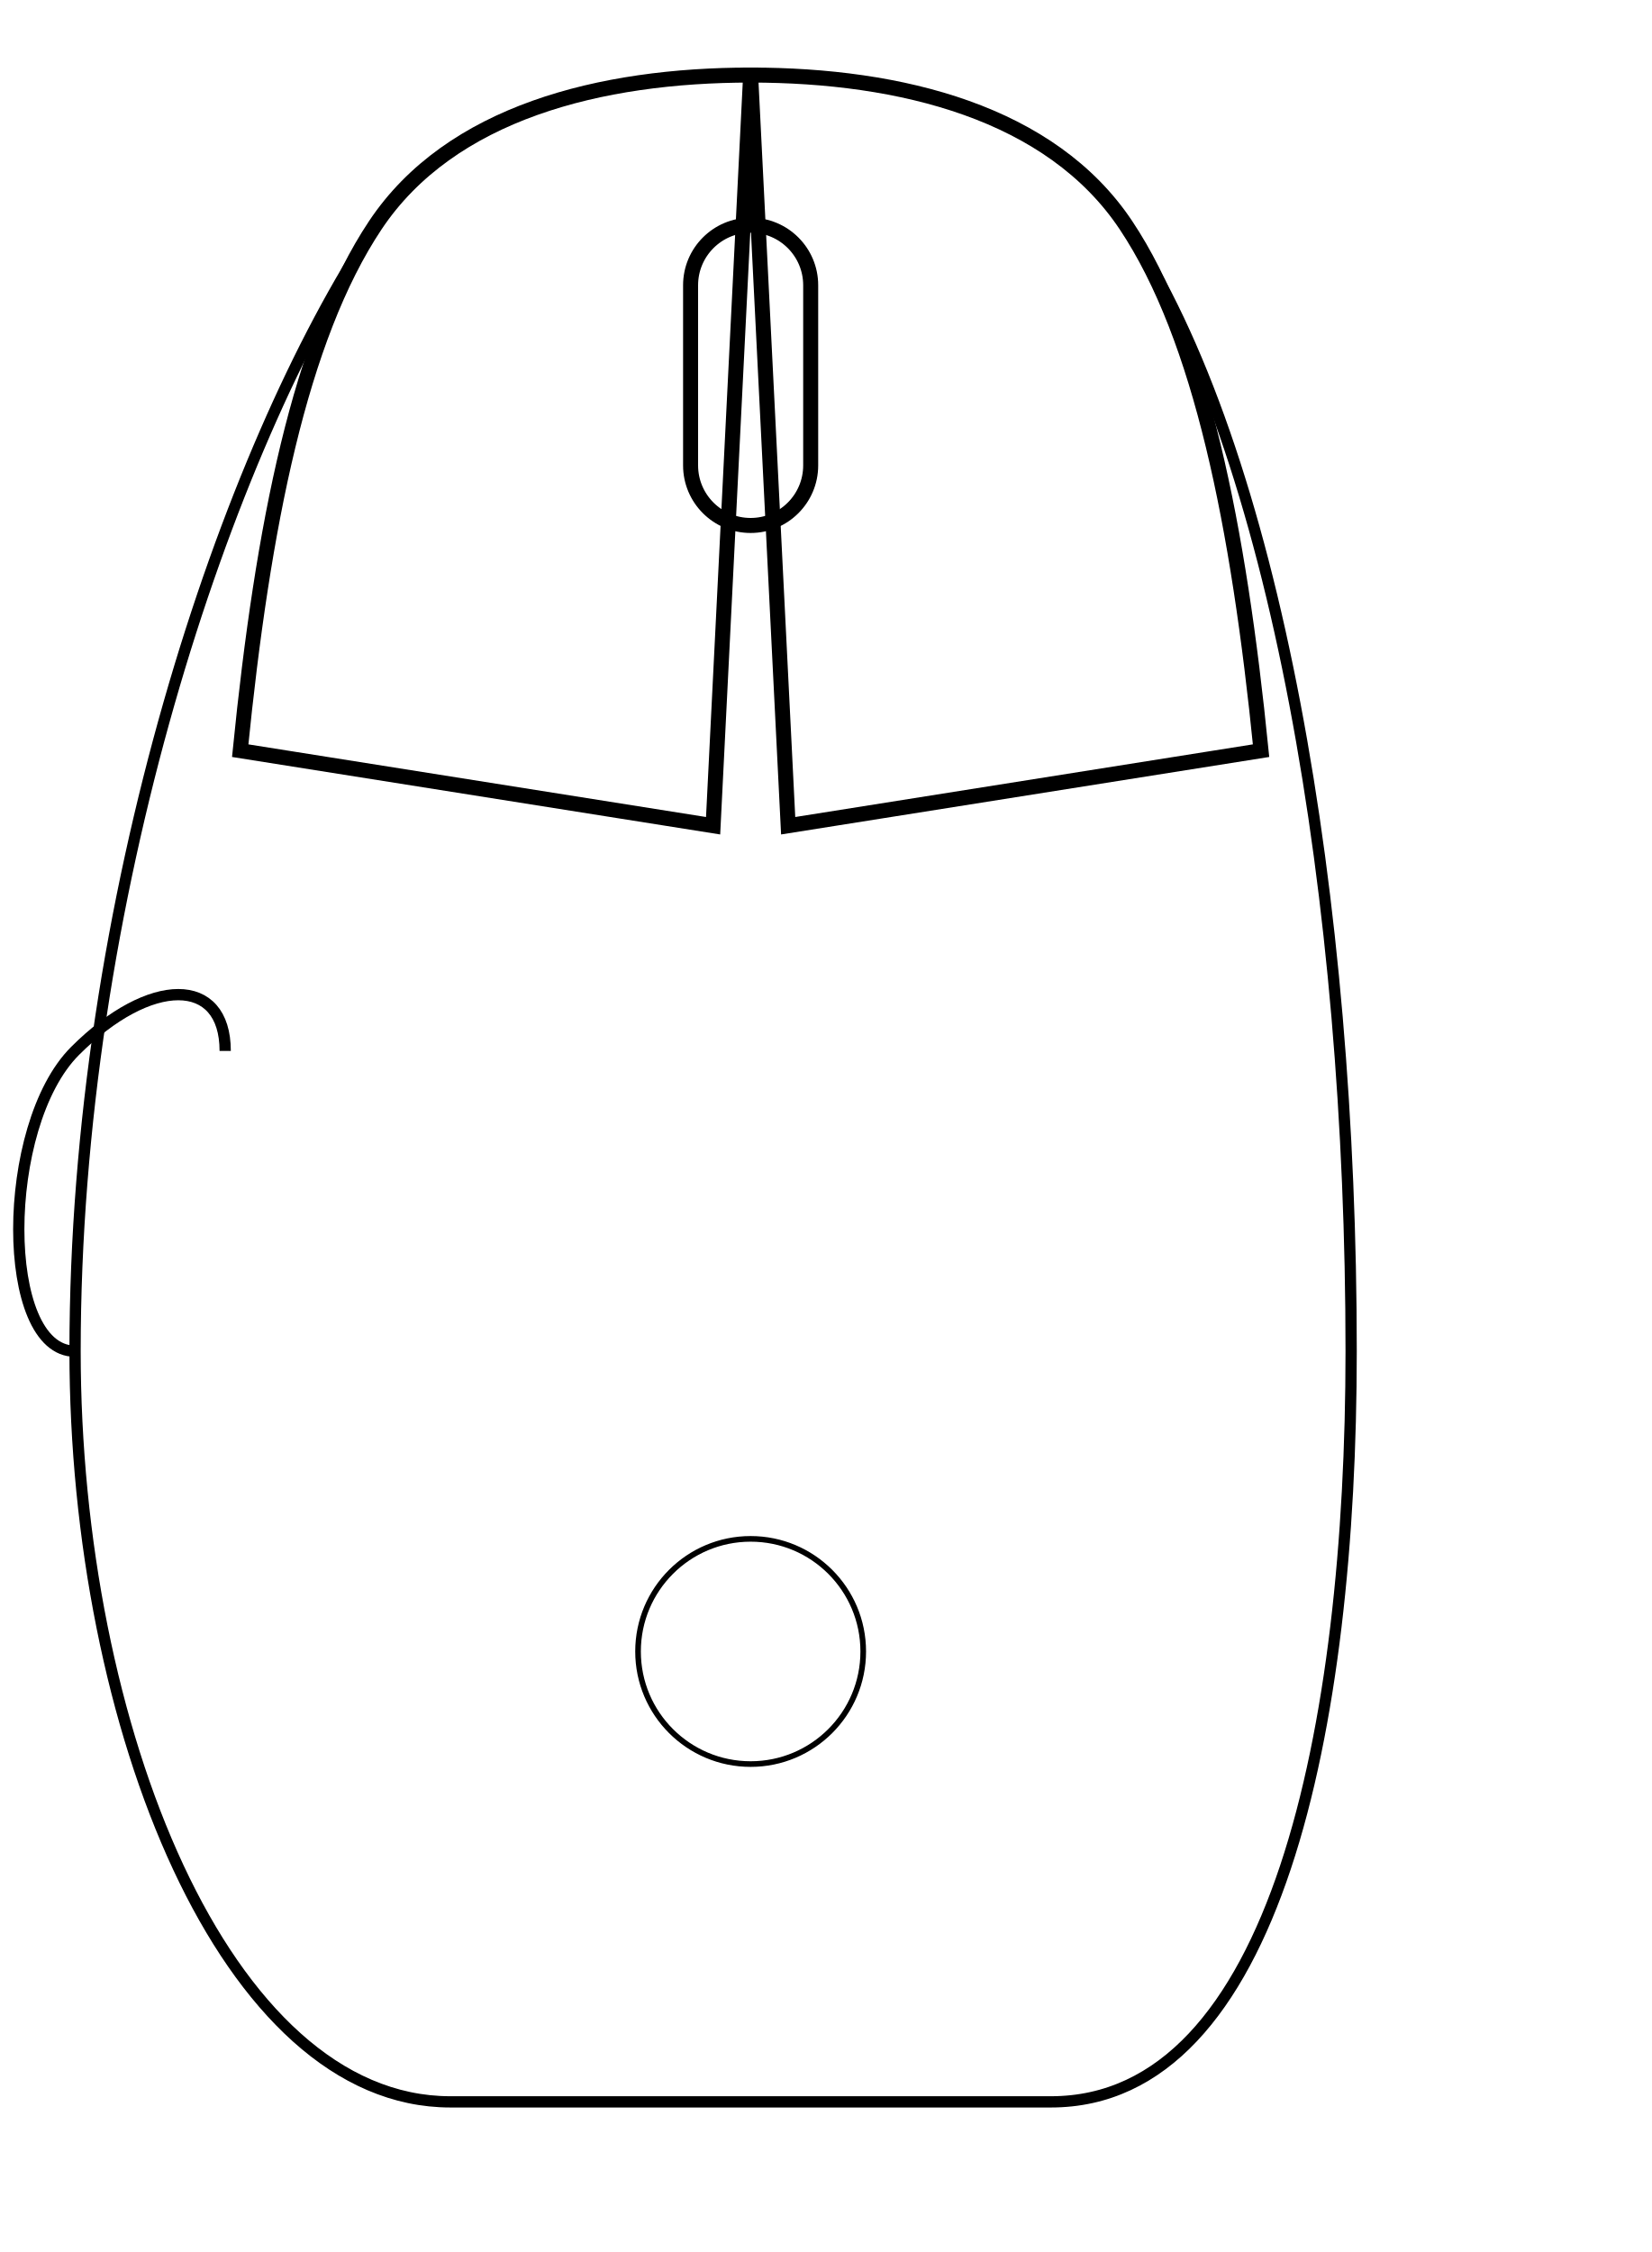
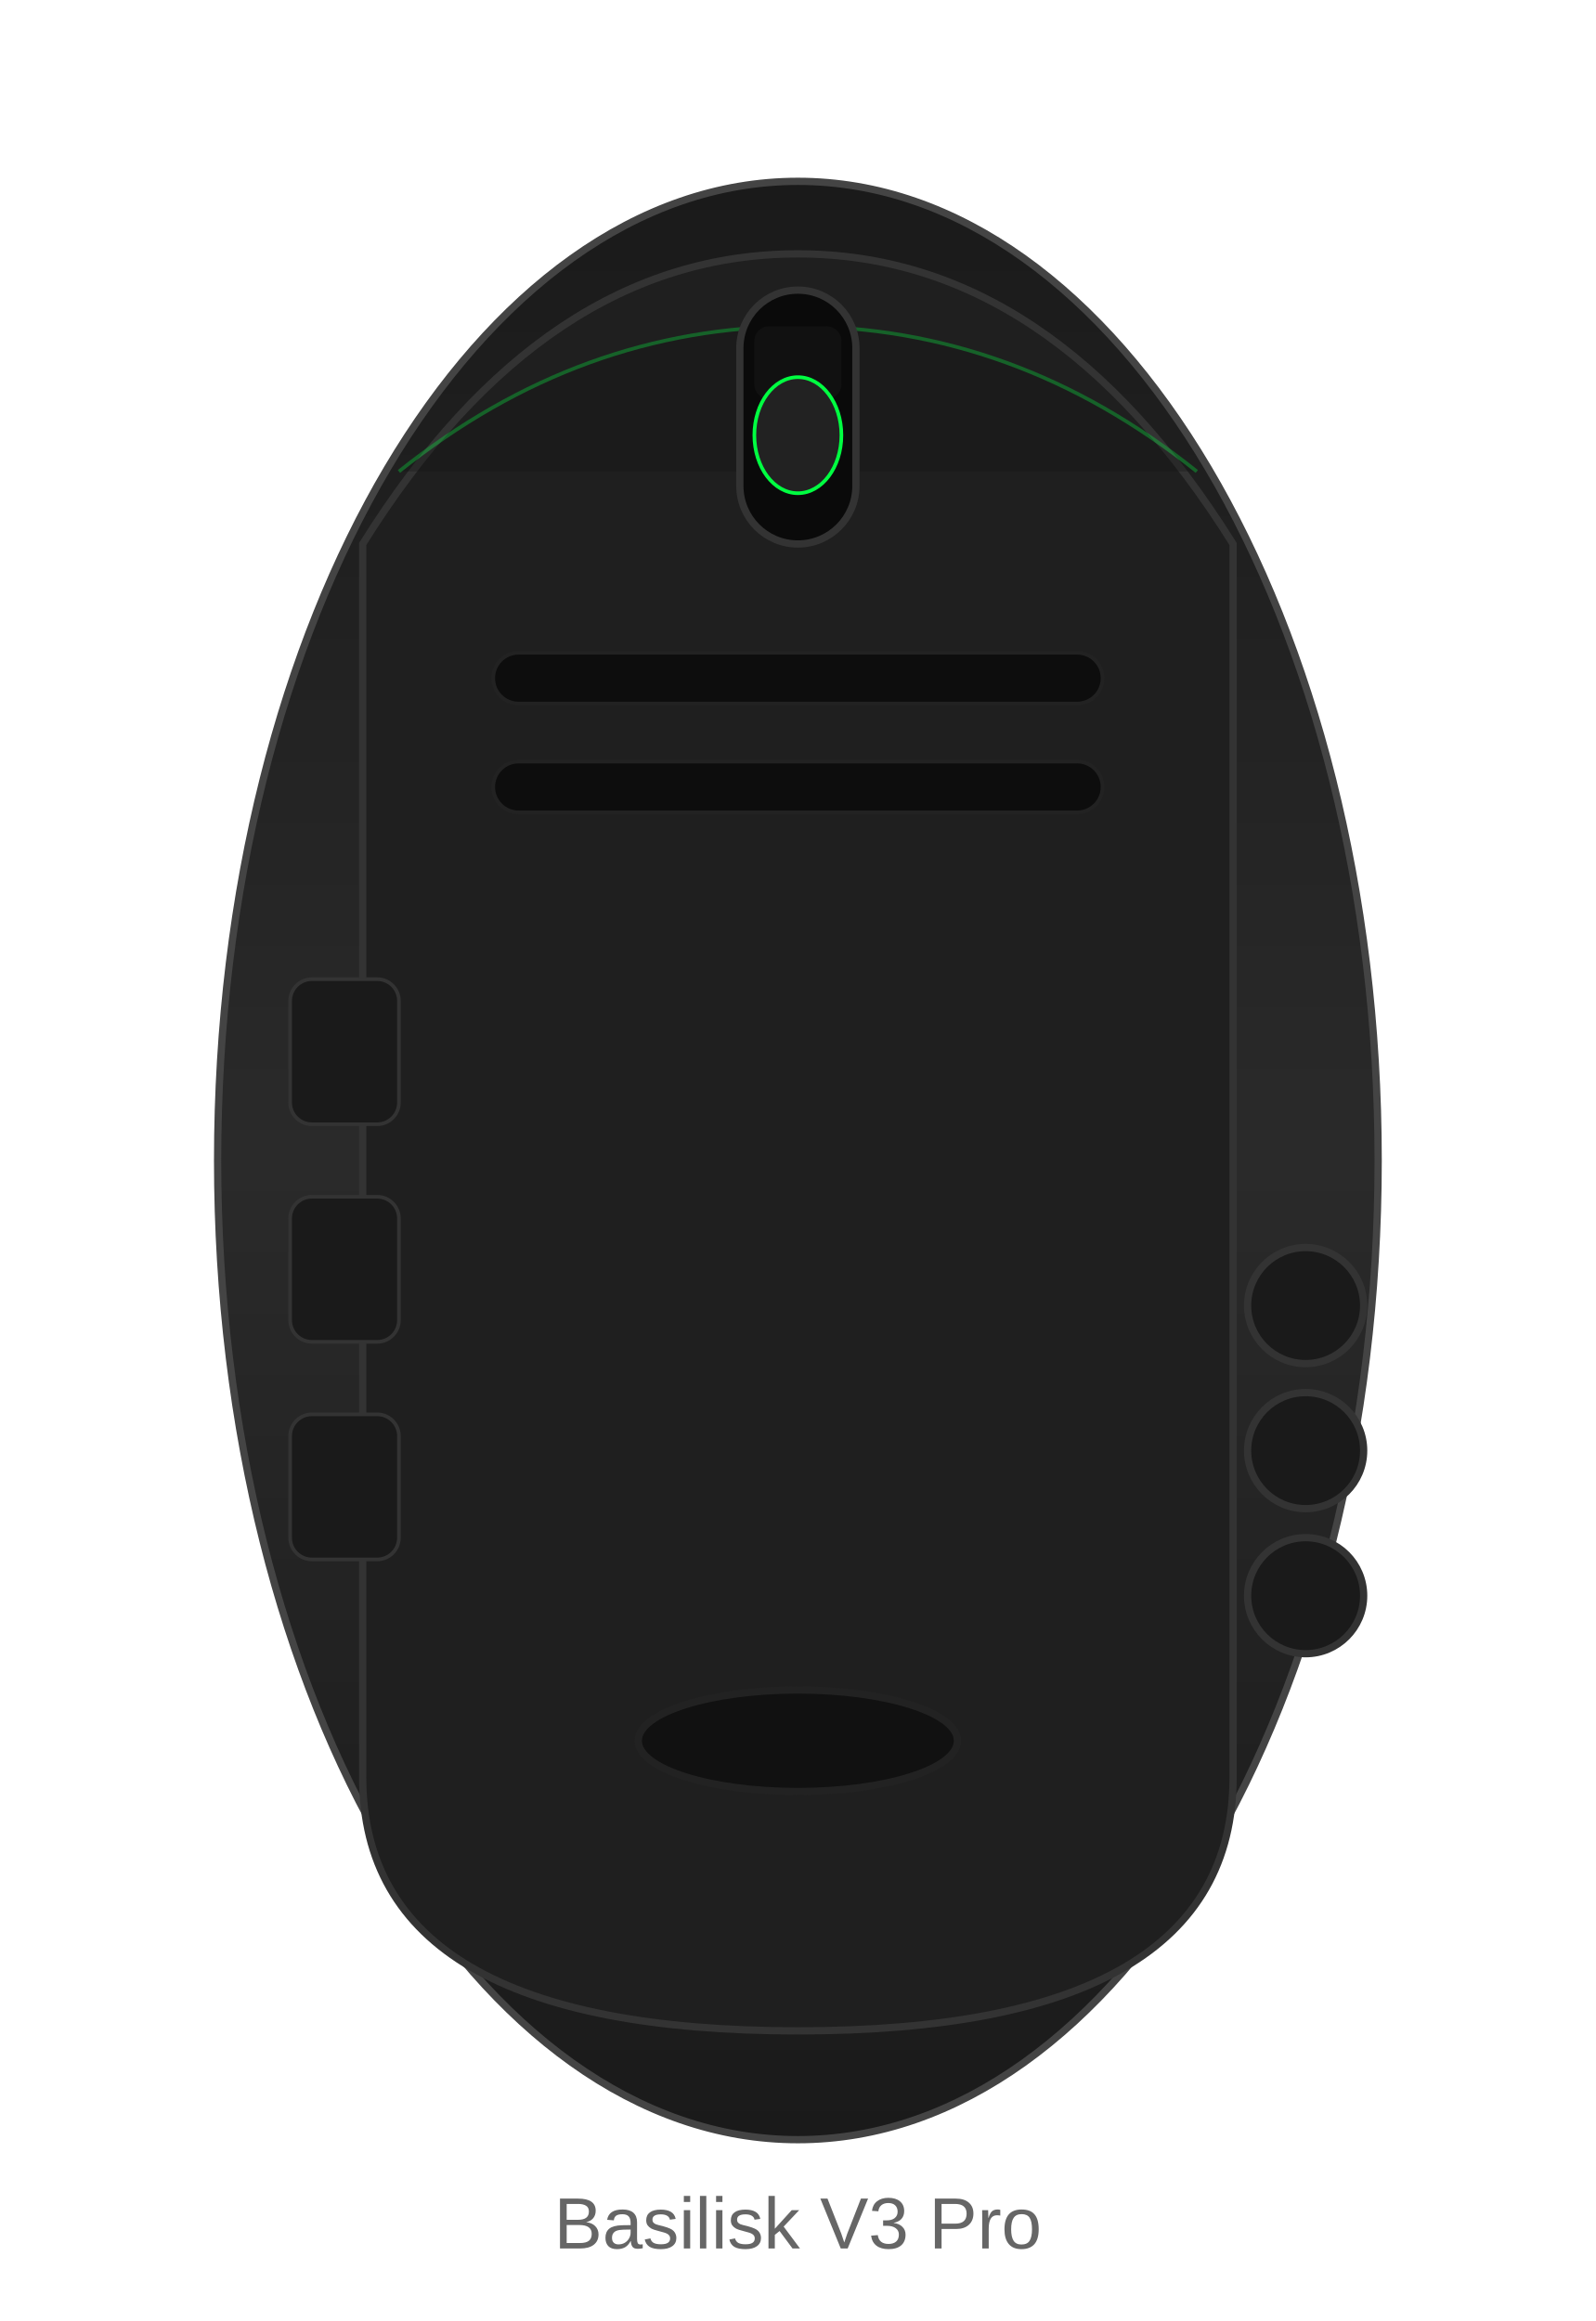
- <svg xmlns="http://www.w3.org/2000/svg" viewBox="0 0 220 300" fill="none" stroke="currentColor">
-   <path d="M 60 280 C 30 280 10 230 10 180 C 10 120 30 60 50 30 C 60 15 80 10 100 10 C 120 10 140 15 150 30 C 170 60 180 120 180 180 C 180 230 170 280 140 280 C 120 280 80 280 60 280 Z" stroke-width="1.5" />
-   <path d="M 10 180 C 0 180 0 150 10 140 C 20 130 30 130 30 140" stroke-width="1.5" />
-   <path d="M 100 10 C 80 10 60 15 50 30 C 40 45 35 70 32 100 L 95 110 Z" stroke-width="2" />
-   <path d="M 100 10 C 120 10 140 15 150 30 C 160 45 165 70 168 100 L 105 110 Z" stroke-width="2" />
-   <rect x="92" y="30" width="16" height="40" rx="8" stroke-width="2" />
-   <circle cx="100" cy="220" r="15" stroke-width="0.75" />
+ <svg xmlns="http://www.w3.org/2000/svg" viewBox="0 0 220 320">
+   <defs>
+     <linearGradient id="basilisk-body" x1="0%" y1="0%" x2="0%" y2="100%">
+       <stop offset="0%" style="stop-color:#1a1a1a" />
+       <stop offset="50%" style="stop-color:#2a2a2a" />
+       <stop offset="100%" style="stop-color:#1a1a1a" />
+     </linearGradient>
+   </defs>
+   <ellipse cx="110" cy="160" rx="80" ry="135" fill="url(#basilisk-body)" stroke="#444" stroke-width="1" />
+   <path d="M 50 75 Q 75 35 110 35 Q 145 35 170 75 L 170 245 Q 170 280 110 280 Q 50 280 50 245 Z" fill="#1f1f1f" stroke="#333" stroke-width="1" />
+   <path d="M 55 65 Q 80 45 110 45 Q 140 45 165 65" fill="#111" stroke="#00ff41" stroke-width="0.5" opacity="0.3" />
+   <rect x="102" y="40" width="16" height="35" rx="8" fill="#0a0a0a" stroke="#333" stroke-width="1" />
+   <rect x="104" y="45" width="12" height="10" rx="2" fill="#111" />
+   <ellipse cx="110" cy="60" rx="6" ry="8" fill="#222" stroke="#00ff41" stroke-width="0.5" />
+   <rect x="68" y="90" width="84" height="7" rx="3.5" fill="#0d0d0d" stroke="#222" stroke-width="0.5" />
+   <rect x="68" y="105" width="84" height="7" rx="3.5" fill="#0d0d0d" stroke="#222" stroke-width="0.5" />
+   <ellipse cx="110" cy="240" rx="22" ry="7" fill="#111" stroke="#222" stroke-width="1" />
+   <rect x="40" y="135" width="15" height="20" rx="3" fill="#1a1a1a" stroke="#333" stroke-width="0.5" />
+   <rect x="40" y="165" width="15" height="20" rx="3" fill="#1a1a1a" stroke="#333" stroke-width="0.5" />
+   <rect x="40" y="195" width="15" height="20" rx="3" fill="#1a1a1a" stroke="#333" stroke-width="0.5" />
+   <circle cx="180" cy="180" r="8" fill="#1a1a1a" stroke="#333" stroke-width="1" />
+   <circle cx="180" cy="200" r="8" fill="#1a1a1a" stroke="#333" stroke-width="1" />
+   <circle cx="180" cy="220" r="8" fill="#1a1a1a" stroke="#333" stroke-width="1" />
+   <text x="110" y="310" text-anchor="middle" font-family="Arial" font-size="10" fill="#666">Basilisk V3 Pro</text>
</svg>
